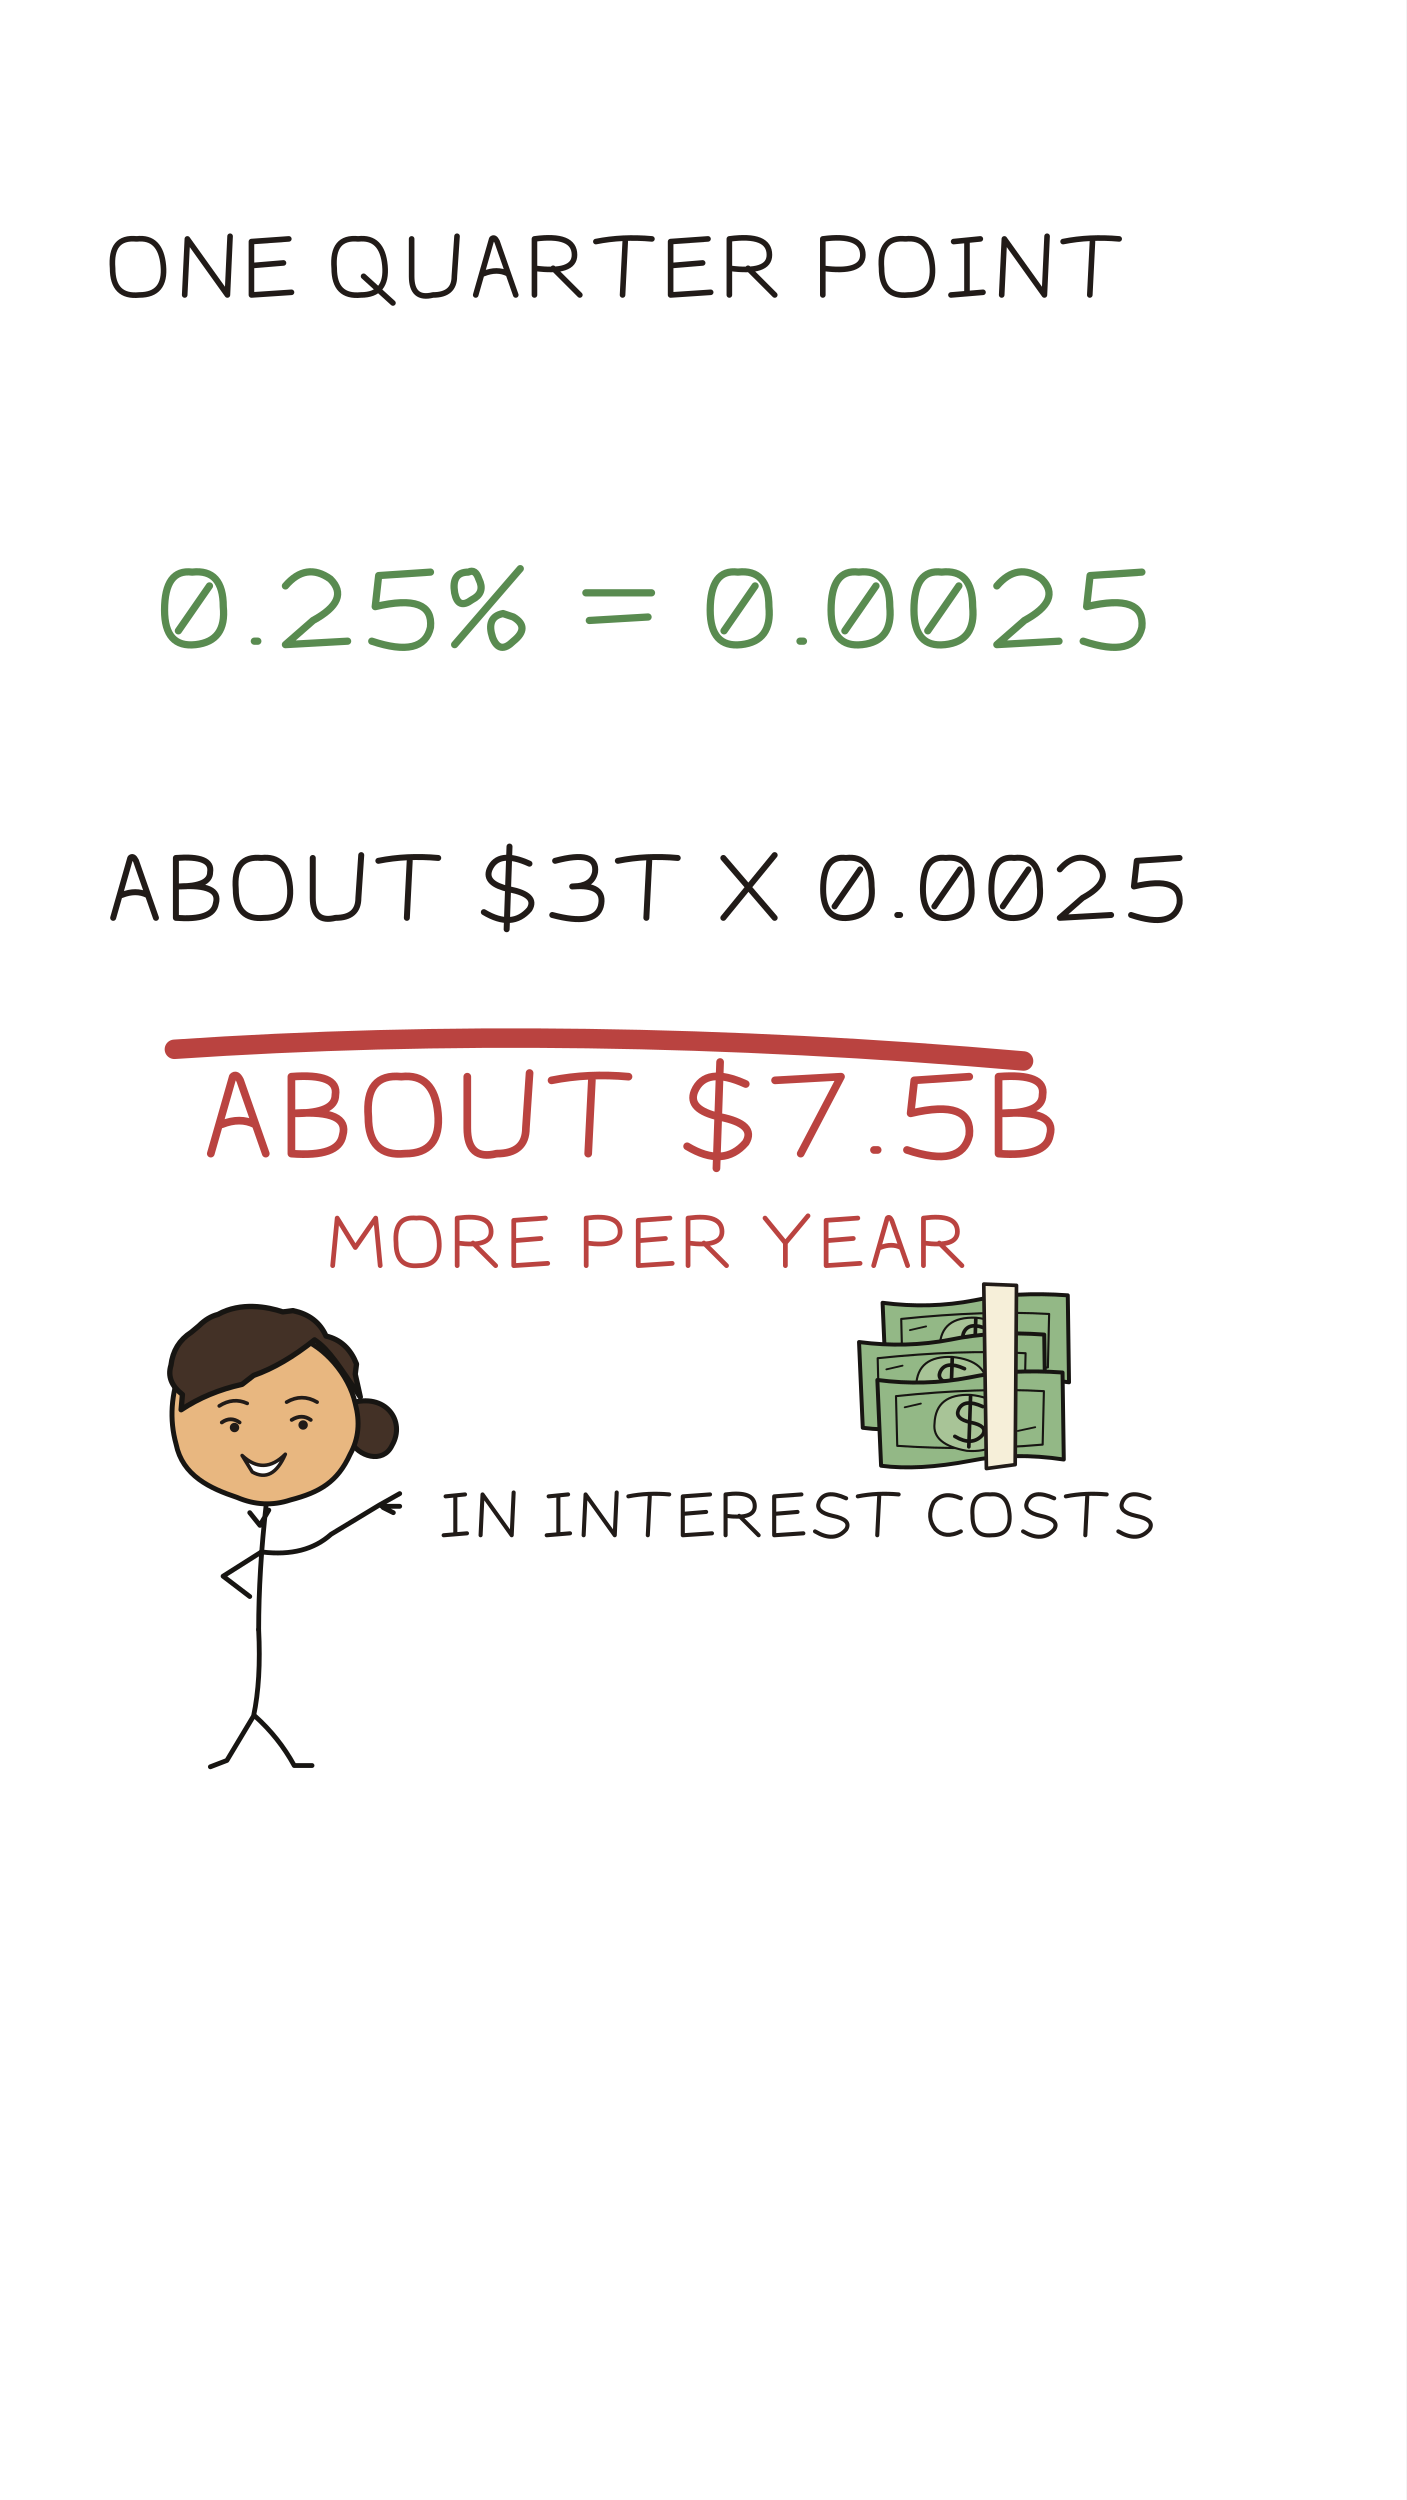
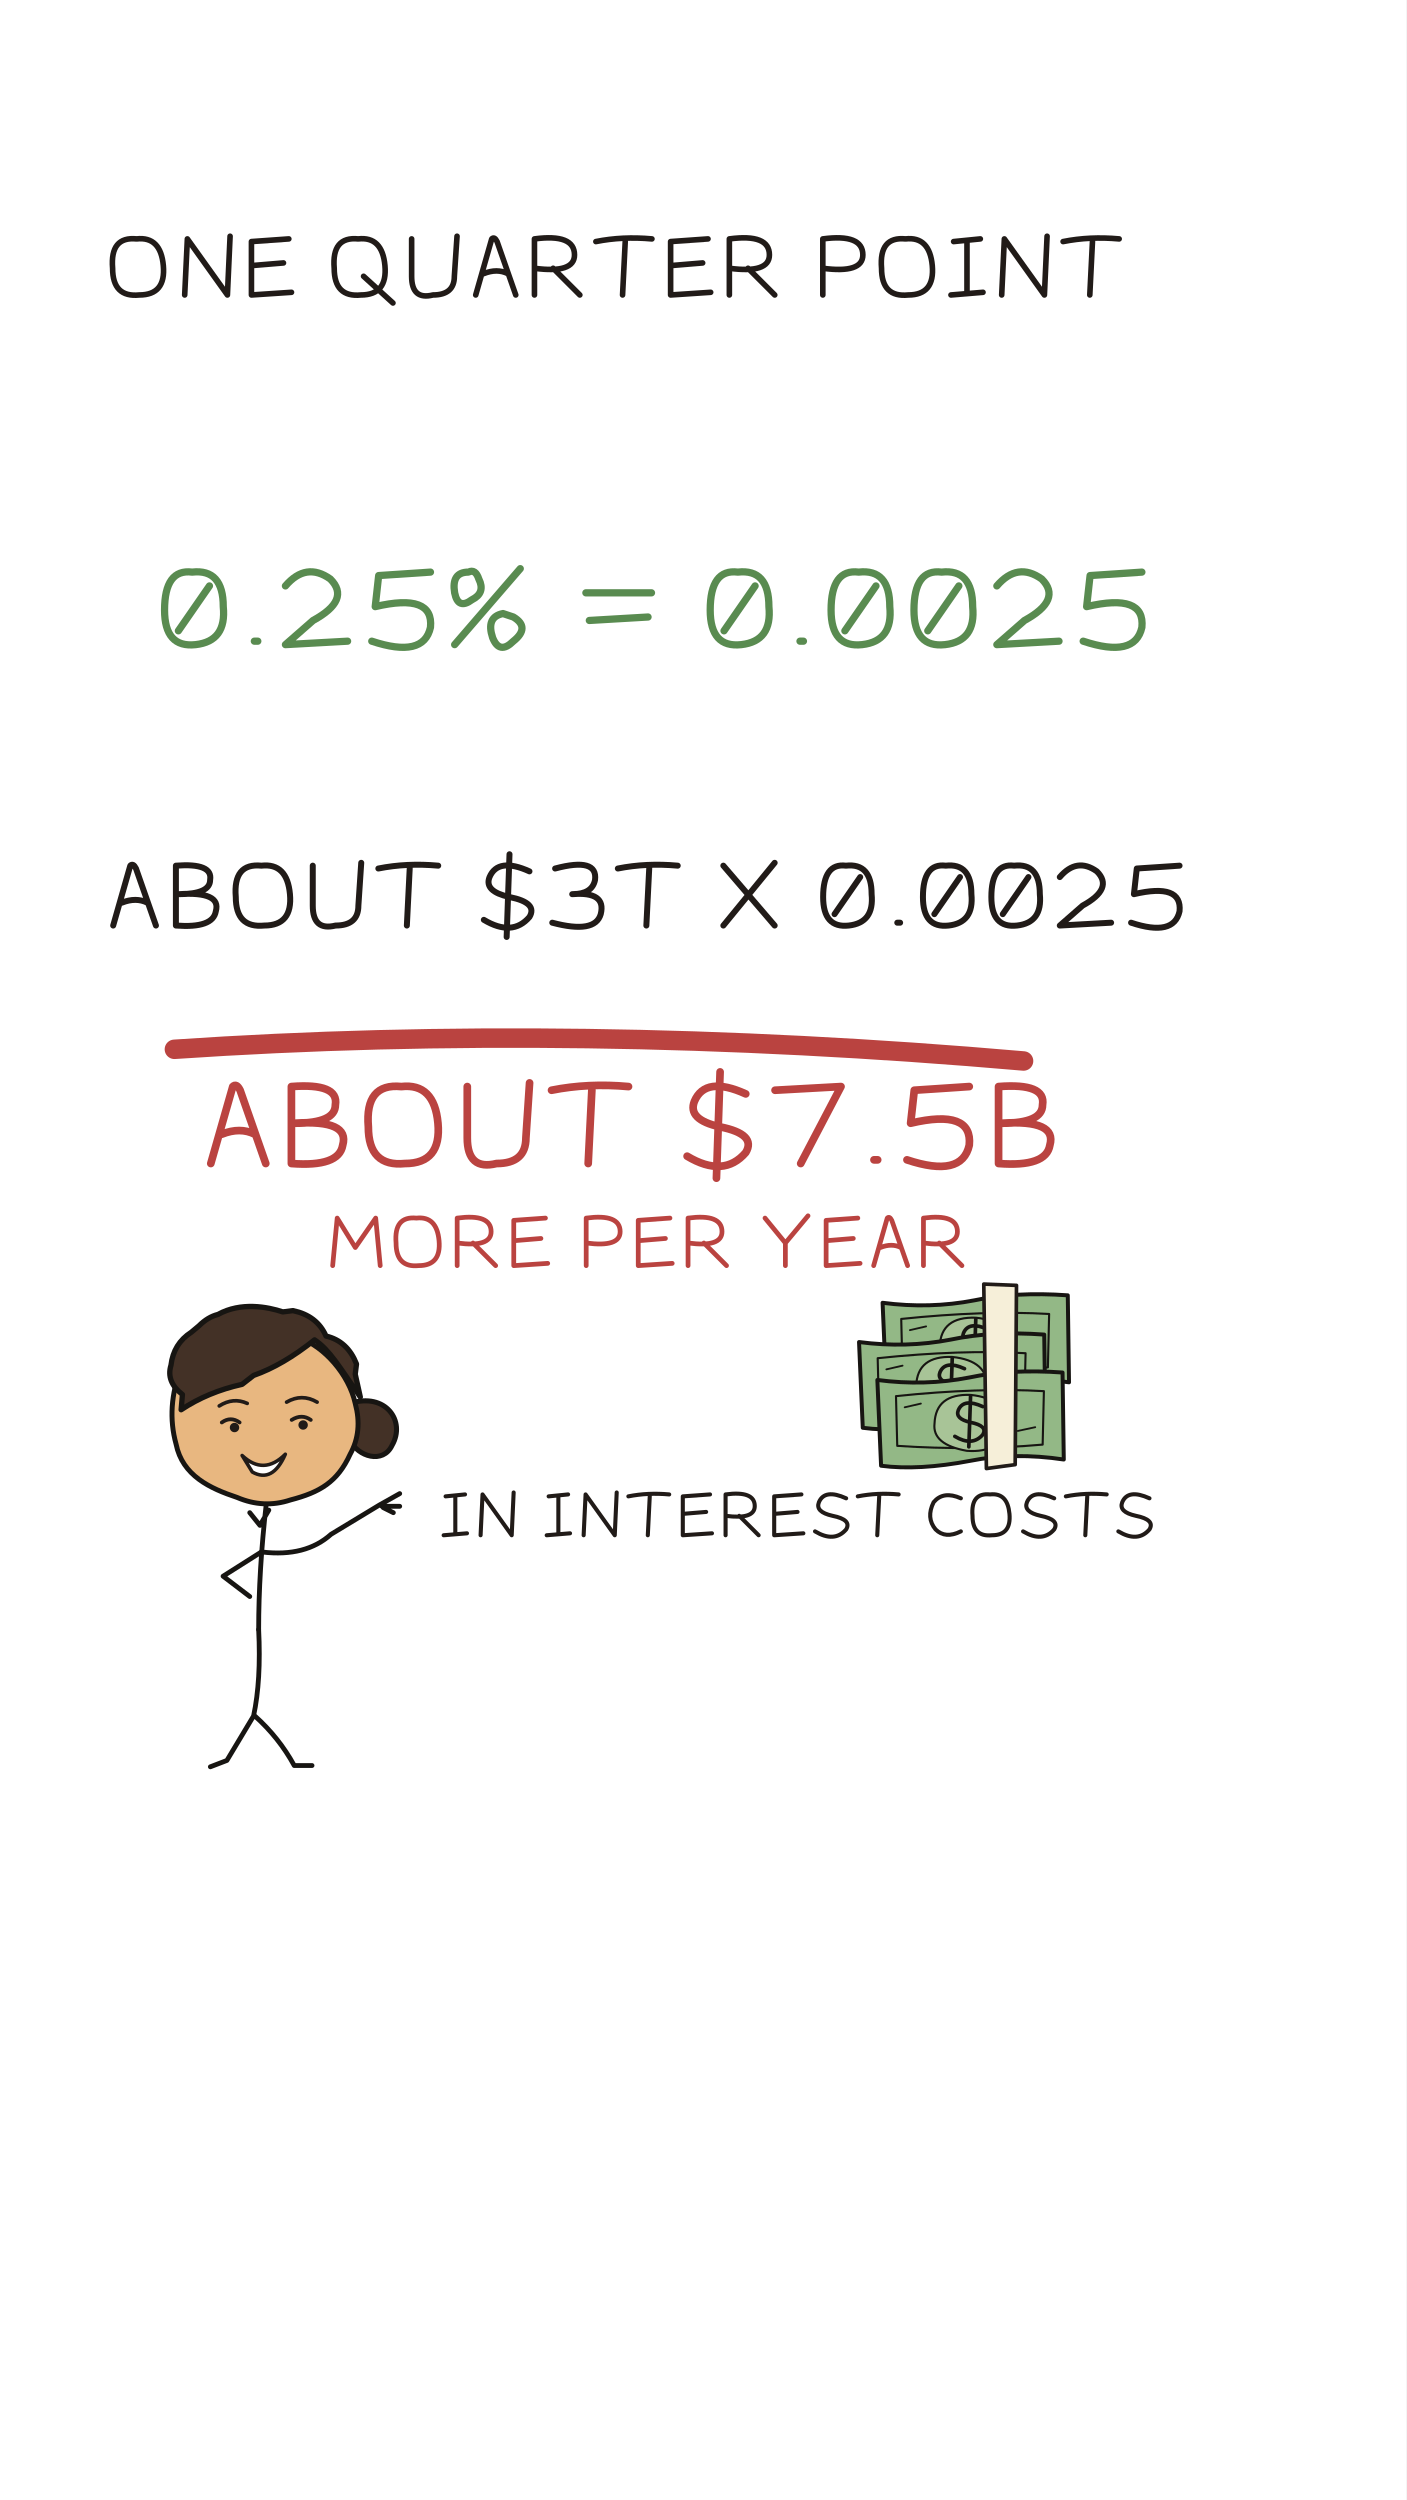
<svg xmlns="http://www.w3.org/2000/svg" id="S03_04" width="1080" height="1920" viewBox="0 0 1080 1920">
  <g id="SCENE_03_CANVAS" data-asset-id="BG_WHITE" data-operation="STATIC" transform="translate(0 0) scale(1)">
    <rect width="1080" height="1920" fill="#fff" id="S03_04_CANVAS_rect_1" />
  </g>
  <g id="SCENE_03_QUARTER" data-asset-id="TX_QUARTER" data-operation="STATIC" transform="translate(80 177) scale(1.107273)">
    <g transform="translate(4 4) scale(1)" id="S03_04_QUARTER_g_1">
      <g transform="translate(0 0) scale(1.851852)" id="S03_04_QUARTER_g_2">
        <path d="M10 1 Q0 0 1 12 Q1 23 11 22 Q21 22 20 11 Q19 0 10 1 Z" fill="none" stroke="#211b18" stroke-width="2.1" stroke-linecap="round" stroke-linejoin="round" id="S03_04_QUARTER_path_1" />
      </g>
      <g transform="translate(48.14815 0) scale(1.851852)" id="S03_04_QUARTER_g_3">
        <path d="M2 22 L3 1 L18 22 L19 0" fill="none" stroke="#211b18" stroke-width="2.1" stroke-linecap="round" stroke-linejoin="round" id="S03_04_QUARTER_path_2" />
      </g>
      <g transform="translate(94.44444 0) scale(1.851852)" id="S03_04_QUARTER_g_4">
        <path d="M16 1 L2 2 L2 22 L17 21 M2 11 L14 10" fill="none" stroke="#211b18" stroke-width="2.1" stroke-linecap="round" stroke-linejoin="round" id="S03_04_QUARTER_path_3" />
      </g>
      <g transform="translate(153.7037 0) scale(1.851852)" id="S03_04_QUARTER_g_5">
        <path d="M10 1 Q0 0 1 12 Q1 23 11 22 Q21 22 20 11 Q19 0 10 1 Z M12 15 L23 25" fill="none" stroke="#211b18" stroke-width="2.1" stroke-linecap="round" stroke-linejoin="round" id="S03_04_QUARTER_path_4" />
      </g>
      <g transform="translate(205.5556 0) scale(1.851852)" id="S03_04_QUARTER_g_6">
        <path d="M2 1 L2 15 Q2 24 10 22 Q18 22 18 15 L19 0" fill="none" stroke="#211b18" stroke-width="2.1" stroke-linecap="round" stroke-linejoin="round" id="S03_04_QUARTER_path_5" />
      </g>
      <g transform="translate(251.8519 0) scale(1.851852)" id="S03_04_QUARTER_g_7">
        <path d="M1 22 L7 1 Q8 0 9 2 L16 22 M4 14 Q9 12 13 14" fill="none" stroke="#211b18" stroke-width="2.1" stroke-linecap="round" stroke-linejoin="round" id="S03_04_QUARTER_path_6" />
      </g>
      <g transform="translate(290.7407 0) scale(1.851852)" id="S03_04_QUARTER_g_8">
        <path d="M2 22 L2 1 Q17 -1 17 7 Q17 14 2 12 M9 12 L19 22" fill="none" stroke="#211b18" stroke-width="2.1" stroke-linecap="round" stroke-linejoin="round" id="S03_04_QUARTER_path_7" />
      </g>
      <g transform="translate(337.037 0) scale(1.851852)" id="S03_04_QUARTER_g_9">
        <path d="M0 2 Q10 0 21 1 M11 2 L10 22" fill="none" stroke="#211b18" stroke-width="2.1" stroke-linecap="round" stroke-linejoin="round" id="S03_04_QUARTER_path_8" />
      </g>
      <g transform="translate(385.1852 0) scale(1.851852)" id="S03_04_QUARTER_g_10">
        <path d="M16 1 L2 2 L2 22 L17 21 M2 11 L14 10" fill="none" stroke="#211b18" stroke-width="2.1" stroke-linecap="round" stroke-linejoin="round" id="S03_04_QUARTER_path_9" />
      </g>
      <g transform="translate(425.9259 0) scale(1.851852)" id="S03_04_QUARTER_g_11">
        <path d="M2 22 L2 1 Q17 -1 17 7 Q17 14 2 12 M9 12 L19 22" fill="none" stroke="#211b18" stroke-width="2.1" stroke-linecap="round" stroke-linejoin="round" id="S03_04_QUARTER_path_10" />
      </g>
      <g transform="translate(490.7407 0) scale(1.851852)" id="S03_04_QUARTER_g_12">
        <path d="M2 22 L2 1 Q17 -1 17 7 Q17 14 2 12" fill="none" stroke="#211b18" stroke-width="2.1" stroke-linecap="round" stroke-linejoin="round" id="S03_04_QUARTER_path_11" />
      </g>
      <g transform="translate(533.3333 0) scale(1.851852)" id="S03_04_QUARTER_g_13">
        <path d="M10 1 Q0 0 1 12 Q1 23 11 22 Q21 22 20 11 Q19 0 10 1 Z" fill="none" stroke="#211b18" stroke-width="2.1" stroke-linecap="round" stroke-linejoin="round" id="S03_04_QUARTER_path_12" />
      </g>
      <g transform="translate(581.4815 0) scale(1.851852)" id="S03_04_QUARTER_g_14">
        <path d="M2 2 L12 1 M7 2 L7 21 M1 22 L13 21" fill="none" stroke="#211b18" stroke-width="2.1" stroke-linecap="round" stroke-linejoin="round" id="S03_04_QUARTER_path_13" />
      </g>
      <g transform="translate(614.8148 0) scale(1.851852)" id="S03_04_QUARTER_g_15">
        <path d="M2 22 L3 1 L18 22 L19 0" fill="none" stroke="#211b18" stroke-width="2.1" stroke-linecap="round" stroke-linejoin="round" id="S03_04_QUARTER_path_14" />
      </g>
      <g transform="translate(661.1111 0) scale(1.851852)" id="S03_04_QUARTER_g_16">
        <path d="M0 2 Q10 0 21 1 M11 2 L10 22" fill="none" stroke="#211b18" stroke-width="2.1" stroke-linecap="round" stroke-linejoin="round" id="S03_04_QUARTER_path_15" />
      </g>
    </g>
  </g>
  <g id="SCENE_03_HOST" data-asset-id="HOST_POINT" data-operation="STATIC" transform="translate(63 989) scale(0.9758621)">
    <path d="M139 269 Q141 309 135 337 M135 337 L114 372 L101 377 M136 337 Q155 354 167 376 L181 376" fill="none" stroke="#171512" stroke-width="3.8" stroke-linecap="round" stroke-linejoin="round" id="S03_04_HOST_path_1" />
    <path d="M145 170 Q139 223 139 269 M132 177 L140 187 L147 175" fill="none" stroke="#171512" stroke-width="3.8" stroke-linecap="round" stroke-linejoin="round" id="S03_04_HOST_path_2" />
    <path d="M141 208 L111 227 L132 243 M142 208 Q176 212 196 194 L234 171 M234 171 L250 162 M236 172 L250 172 M237 173 L245 177" fill="none" stroke="#171512" stroke-width="3.8" stroke-linecap="round" stroke-linejoin="round" id="S03_04_HOST_path_3" />
    <g id="S03_04_HOST_g_1" transform="translate(0 0) scale(1)">
      <path d="M211 91 C239 82 255 105 244 124 C237 139 217 133 211 120 Z" fill="#433126" stroke="#171512" stroke-width="4" stroke-linecap="round" stroke-linejoin="round" id="S03_04_HOST_path_4" />
      <path d="M78 63 C89 38 106 27 130 31 Q153 28 172 40 C190 46 210 68 215 91 Q221 113 211 131 C201 153 187 161 164 167 Q143 174 122 165 C101 158 79 148 74 123 Q66 94 78 63 Z" fill="#e8b780" stroke="#171512" stroke-width="3.9" stroke-linecap="round" stroke-linejoin="round" id="S03_04_HOST_path_5" />
      <path d="M79 84 Q66 74 70 61 Q72 44 86 35 L92 30 Q99 23 107 21 C125 11 146 15 158 19 L166 18 Q185 22 192 38 Q209 42 216 60 L215 68 L219 86 C203 63 195 49 183 41 Q158 61 135 69 L126 76 Q99 82 78 96 Z" fill="#433126" stroke="#171512" stroke-width="4.2" stroke-linecap="round" stroke-linejoin="round" id="S03_04_HOST_path_6" />
      <path d="M110 106 Q117 101 124 106 M165 104 Q173 99 180 104" fill="none" stroke="#211b18" stroke-width="3" stroke-linecap="round" stroke-linejoin="round" id="S03_04_HOST_path_7" />
      <circle cx="120" cy="110" r="3.7" fill="#211b18" id="S03_04_HOST_circle_1" />
      <circle cx="174" cy="108" r="3.7" fill="#211b18" id="S03_04_HOST_circle_2" />
      <path d="M108 93 Q119 86 130 91 M161 90 Q173 83 185 90" fill="none" stroke="#211b18" stroke-width="2.9" stroke-linecap="round" stroke-linejoin="round" id="S03_04_HOST_path_8" />
      <path d="M126 132 Q143 148 160 131 Q150 154 134 145 Z" fill="#fff" stroke="#211b18" stroke-width="2.8" stroke-linecap="round" stroke-linejoin="round" id="S03_04_HOST_path_9" />
    </g>
  </g>
  <g id="SCENE_03_CASH" data-asset-id="PROP_CASH_BUNDLE" data-operation="STATIC" transform="translate(641 950) scale(1.004762)">
    <g transform="translate(30 37) scale(0.95)" id="S03_04_CASH_g_1">
      <path d="M7 14 Q45 19 81 12 Q114 5 156 8 L157 78 Q117 72 82 79 Q40 87 10 83 Z" fill="#93b886" stroke="#171512" stroke-width="3.2" stroke-linecap="round" stroke-linejoin="round" id="S03_04_CASH_path_1" />
      <path d="M22 27 Q89 20 141 23 L140 66 Q83 71 23 67 Z" fill="none" stroke="#171512" stroke-width="1.7" stroke-linecap="round" stroke-linejoin="round" id="S03_04_CASH_path_2" />
      <path d="M53 49 Q54 25 82 26 Q111 29 110 51 Q107 73 79 71 Q51 66 53 49 Z" fill="#a8c497" stroke="#171512" stroke-width="1.7" stroke-linecap="round" stroke-linejoin="round" id="S03_04_CASH_path_3" />
      <g data-text="$" data-lettering="original-paths" transform="translate(67.926 31.220)" id="S03_04_CASH_g_2">
        <g transform="translate(0 0) scale(1.407407)" id="S03_04_CASH_g_3">
          <path d="M17 3 Q6 -2 3 5 Q1 10 10 12 Q20 14 17 19 Q11 26 1 20 M10 -3 L9 26" fill="none" stroke="#171512" stroke-width="2.1" stroke-linecap="round" stroke-linejoin="round" id="S03_04_CASH_path_4" />
        </g>
      </g>
      <path d="M29 36 L42 33 M120 55 L134 52" fill="none" stroke="#171512" stroke-width="1.5" stroke-linecap="round" stroke-linejoin="round" id="S03_04_CASH_path_5" />
    </g>
    <g transform="translate(12 67) scale(0.95)" id="S03_04_CASH_g_4">
      <path d="M7 14 Q45 19 81 12 Q114 5 156 8 L157 78 Q117 72 82 79 Q40 87 10 83 Z" fill="#93b886" stroke="#171512" stroke-width="3.2" stroke-linecap="round" stroke-linejoin="round" id="S03_04_CASH_path_6" />
      <path d="M22 27 Q89 20 141 23 L140 66 Q83 71 23 67 Z" fill="none" stroke="#171512" stroke-width="1.7" stroke-linecap="round" stroke-linejoin="round" id="S03_04_CASH_path_7" />
      <path d="M53 49 Q54 25 82 26 Q111 29 110 51 Q107 73 79 71 Q51 66 53 49 Z" fill="#a8c497" stroke="#171512" stroke-width="1.7" stroke-linecap="round" stroke-linejoin="round" id="S03_04_CASH_path_8" />
      <g data-text="$" data-lettering="original-paths" transform="translate(67.926 31.220)" id="S03_04_CASH_g_5">
        <g transform="translate(0 0) scale(1.407407)" id="S03_04_CASH_g_6">
          <path d="M17 3 Q6 -2 3 5 Q1 10 10 12 Q20 14 17 19 Q11 26 1 20 M10 -3 L9 26" fill="none" stroke="#171512" stroke-width="2.1" stroke-linecap="round" stroke-linejoin="round" id="S03_04_CASH_path_9" />
        </g>
      </g>
      <path d="M29 36 L42 33 M120 55 L134 52" fill="none" stroke="#171512" stroke-width="1.5" stroke-linecap="round" stroke-linejoin="round" id="S03_04_CASH_path_10" />
    </g>
    <g transform="translate(26 96) scale(0.95)" id="S03_04_CASH_g_7">
      <path d="M7 14 Q45 19 81 12 Q114 5 156 8 L157 78 Q117 72 82 79 Q40 87 10 83 Z" fill="#93b886" stroke="#171512" stroke-width="3.2" stroke-linecap="round" stroke-linejoin="round" id="S03_04_CASH_path_11" />
      <path d="M22 27 Q89 20 141 23 L140 66 Q83 71 23 67 Z" fill="none" stroke="#171512" stroke-width="1.7" stroke-linecap="round" stroke-linejoin="round" id="S03_04_CASH_path_12" />
      <path d="M53 49 Q54 25 82 26 Q111 29 110 51 Q107 73 79 71 Q51 66 53 49 Z" fill="#a8c497" stroke="#171512" stroke-width="1.7" stroke-linecap="round" stroke-linejoin="round" id="S03_04_CASH_path_13" />
      <g data-text="$" data-lettering="original-paths" transform="translate(67.926 31.220)" id="S03_04_CASH_g_8">
        <g transform="translate(0 0) scale(1.407407)" id="S03_04_CASH_g_9">
          <path d="M17 3 Q6 -2 3 5 Q1 10 10 12 Q20 14 17 19 Q11 26 1 20 M10 -3 L9 26" fill="none" stroke="#171512" stroke-width="2.1" stroke-linecap="round" stroke-linejoin="round" id="S03_04_CASH_path_14" />
        </g>
      </g>
      <path d="M29 36 L42 33 M120 55 L134 52" fill="none" stroke="#171512" stroke-width="1.5" stroke-linecap="round" stroke-linejoin="round" id="S03_04_CASH_path_15" />
    </g>
    <path d="M114 36 L139 37 L138 174 L116 177 Z" fill="#f6efd9" stroke="#211b18" stroke-width="2.8" stroke-linecap="round" stroke-linejoin="round" id="S03_04_CASH_path_16" />
  </g>
  <g id="SCENE_03_DECIMAL" data-asset-id="TX_DECIMAL" data-operation="STATIC" transform="translate(118 431) scale(1.432213)">
    <g transform="translate(4 4) scale(1)" id="S03_04_DECIMAL_g_1">
      <g transform="translate(0 0) scale(1.851852)" id="S03_04_DECIMAL_g_2">
        <path d="M9 1 Q1 0 1 12 Q1 23 10 22 Q19 21 18 11 Q18 0 9 1 Z M5 18 L14 5" fill="none" stroke="#598b50" stroke-width="2.1" stroke-linecap="round" stroke-linejoin="round" id="S03_04_DECIMAL_path_1" />
      </g>
      <g transform="translate(44.44444 0) scale(1.851852)" id="S03_04_DECIMAL_g_3">
        <path d="M3 21 L4 21" fill="none" stroke="#598b50" stroke-width="2.1" stroke-linecap="round" stroke-linejoin="round" id="S03_04_DECIMAL_path_2" />
      </g>
      <g transform="translate(64.81481 0) scale(1.851852)" id="S03_04_DECIMAL_g_4">
        <path d="M1 5 Q7 -2 14 3 Q20 9 9 15 L1 22 L19 21" fill="none" stroke="#598b50" stroke-width="2.1" stroke-linecap="round" stroke-linejoin="round" id="S03_04_DECIMAL_path_3" />
      </g>
      <g transform="translate(111.1111 0) scale(1.851852)" id="S03_04_DECIMAL_g_5">
        <path d="M18 1 L3 2 L2 11 Q19 7 18 17 Q16 26 1 21" fill="none" stroke="#598b50" stroke-width="2.1" stroke-linecap="round" stroke-linejoin="round" id="S03_04_DECIMAL_path_4" />
      </g>
      <g transform="translate(155.5556 0) scale(1.851852)" id="S03_04_DECIMAL_g_6">
        <path d="M1 22 L20 0 M5 1 Q0 1 1 7 Q2 12 6 9 Q10 7 8 3 Q7 0 5 1 Z M15 13 Q10 14 12 20 Q14 25 18 21 Q23 17 18 14 Z" fill="none" stroke="#598b50" stroke-width="2.1" stroke-linecap="round" stroke-linejoin="round" id="S03_04_DECIMAL_path_5" />
      </g>
      <g transform="translate(225.9259 0) scale(1.851852)" id="S03_04_DECIMAL_g_7">
        <path d="M1 7 L20 7 M2 15 L19 14" fill="none" stroke="#598b50" stroke-width="2.1" stroke-linecap="round" stroke-linejoin="round" id="S03_04_DECIMAL_path_6" />
      </g>
      <g transform="translate(292.5926 0) scale(1.851852)" id="S03_04_DECIMAL_g_8">
        <path d="M9 1 Q1 0 1 12 Q1 23 10 22 Q19 21 18 11 Q18 0 9 1 Z M5 18 L14 5" fill="none" stroke="#598b50" stroke-width="2.1" stroke-linecap="round" stroke-linejoin="round" id="S03_04_DECIMAL_path_7" />
      </g>
      <g transform="translate(337.037 0) scale(1.851852)" id="S03_04_DECIMAL_g_9">
        <path d="M3 21 L4 21" fill="none" stroke="#598b50" stroke-width="2.1" stroke-linecap="round" stroke-linejoin="round" id="S03_04_DECIMAL_path_8" />
      </g>
      <g transform="translate(357.4074 0) scale(1.851852)" id="S03_04_DECIMAL_g_10">
        <path d="M9 1 Q1 0 1 12 Q1 23 10 22 Q19 21 18 11 Q18 0 9 1 Z M5 18 L14 5" fill="none" stroke="#598b50" stroke-width="2.1" stroke-linecap="round" stroke-linejoin="round" id="S03_04_DECIMAL_path_9" />
      </g>
      <g transform="translate(401.8519 0) scale(1.851852)" id="S03_04_DECIMAL_g_11">
        <path d="M9 1 Q1 0 1 12 Q1 23 10 22 Q19 21 18 11 Q18 0 9 1 Z M5 18 L14 5" fill="none" stroke="#598b50" stroke-width="2.1" stroke-linecap="round" stroke-linejoin="round" id="S03_04_DECIMAL_path_10" />
      </g>
      <g transform="translate(446.2963 0) scale(1.851852)" id="S03_04_DECIMAL_g_12">
        <path d="M1 5 Q7 -2 14 3 Q20 9 9 15 L1 22 L19 21" fill="none" stroke="#598b50" stroke-width="2.1" stroke-linecap="round" stroke-linejoin="round" id="S03_04_DECIMAL_path_11" />
      </g>
      <g transform="translate(492.5926 0) scale(1.851852)" id="S03_04_DECIMAL_g_13">
        <path d="M18 1 L3 2 L2 11 Q19 7 18 17 Q16 26 1 21" fill="none" stroke="#598b50" stroke-width="2.1" stroke-linecap="round" stroke-linejoin="round" id="S03_04_DECIMAL_path_12" />
      </g>
    </g>
  </g>
  <g id="SCENE_03_MATH" data-asset-id="TX_MATH" data-operation="STATIC" transform="translate(80 652) scale(1.182471)">
-     <g transform="translate(4 4) scale(1)" id="S03_04_MATH_g_1">
+     <g transform="translate(4 9) scale(1)" id="S03_04_MATH_g_1">
      <g transform="translate(0 0) scale(1.851852)" id="S03_04_MATH_g_2">
        <path d="M1 22 L7 1 Q8 0 9 2 L16 22 M4 14 Q9 12 13 14" fill="none" stroke="#211b18" stroke-width="2.1" stroke-linecap="round" stroke-linejoin="round" id="S03_04_MATH_path_1" />
      </g>
      <g transform="translate(38.88889 0) scale(1.851852)" id="S03_04_MATH_g_3">
        <path d="M2 22 L2 1 Q15 0 14 6 Q14 11 3 11 Q18 10 16 17 Q15 23 2 22" fill="none" stroke="#211b18" stroke-width="2.1" stroke-linecap="round" stroke-linejoin="round" id="S03_04_MATH_path_2" />
      </g>
      <g transform="translate(79.62963 0) scale(1.851852)" id="S03_04_MATH_g_4">
        <path d="M10 1 Q0 0 1 12 Q1 23 11 22 Q21 22 20 11 Q19 0 10 1 Z" fill="none" stroke="#211b18" stroke-width="2.1" stroke-linecap="round" stroke-linejoin="round" id="S03_04_MATH_path_3" />
      </g>
      <g transform="translate(127.7778 0) scale(1.851852)" id="S03_04_MATH_g_5">
        <path d="M2 1 L2 15 Q2 24 10 22 Q18 22 18 15 L19 0" fill="none" stroke="#211b18" stroke-width="2.1" stroke-linecap="round" stroke-linejoin="round" id="S03_04_MATH_path_4" />
      </g>
      <g transform="translate(174.0741 0) scale(1.851852)" id="S03_04_MATH_g_6">
        <path d="M0 2 Q10 0 21 1 M11 2 L10 22" fill="none" stroke="#211b18" stroke-width="2.1" stroke-linecap="round" stroke-linejoin="round" id="S03_04_MATH_path_5" />
      </g>
      <g transform="translate(240.7407 0) scale(1.851852)" id="S03_04_MATH_g_7">
        <path d="M17 3 Q6 -2 3 5 Q1 10 10 12 Q20 14 17 19 Q11 26 1 20 M10 -3 L9 26" fill="none" stroke="#211b18" stroke-width="2.1" stroke-linecap="round" stroke-linejoin="round" id="S03_04_MATH_path_6" />
      </g>
      <g transform="translate(285.1852 0) scale(1.851852)" id="S03_04_MATH_g_8">
        <path d="M2 2 Q17 -2 16 6 Q15 11 8 11 Q20 10 18 18 Q16 25 1 21" fill="none" stroke="#211b18" stroke-width="2.1" stroke-linecap="round" stroke-linejoin="round" id="S03_04_MATH_path_7" />
      </g>
      <g transform="translate(329.6296 0) scale(1.851852)" id="S03_04_MATH_g_9">
        <path d="M0 2 Q10 0 21 1 M11 2 L10 22" fill="none" stroke="#211b18" stroke-width="2.1" stroke-linecap="round" stroke-linejoin="round" id="S03_04_MATH_path_8" />
      </g>
      <g transform="translate(396.2963 0) scale(1.851852)" id="S03_04_MATH_g_10">
        <path d="M1 1 L19 22 M19 0 L1 22" fill="none" stroke="#211b18" stroke-width="2.1" stroke-linecap="round" stroke-linejoin="round" id="S03_04_MATH_path_9" />
      </g>
      <g transform="translate(461.1111 0) scale(1.851852)" id="S03_04_MATH_g_11">
        <path d="M9 1 Q1 0 1 12 Q1 23 10 22 Q19 21 18 11 Q18 0 9 1 Z M5 18 L14 5" fill="none" stroke="#211b18" stroke-width="2.1" stroke-linecap="round" stroke-linejoin="round" id="S03_04_MATH_path_10" />
      </g>
      <g transform="translate(505.5556 0) scale(1.851852)" id="S03_04_MATH_g_12">
        <path d="M3 21 L4 21" fill="none" stroke="#211b18" stroke-width="2.1" stroke-linecap="round" stroke-linejoin="round" id="S03_04_MATH_path_11" />
      </g>
      <g transform="translate(525.9259 0) scale(1.851852)" id="S03_04_MATH_g_13">
        <path d="M9 1 Q1 0 1 12 Q1 23 10 22 Q19 21 18 11 Q18 0 9 1 Z M5 18 L14 5" fill="none" stroke="#211b18" stroke-width="2.1" stroke-linecap="round" stroke-linejoin="round" id="S03_04_MATH_path_12" />
      </g>
      <g transform="translate(570.3704 0) scale(1.851852)" id="S03_04_MATH_g_14">
        <path d="M9 1 Q1 0 1 12 Q1 23 10 22 Q19 21 18 11 Q18 0 9 1 Z M5 18 L14 5" fill="none" stroke="#211b18" stroke-width="2.1" stroke-linecap="round" stroke-linejoin="round" id="S03_04_MATH_path_13" />
      </g>
      <g transform="translate(614.8148 0) scale(1.851852)" id="S03_04_MATH_g_15">
        <path d="M1 5 Q7 -2 14 3 Q20 9 9 15 L1 22 L19 21" fill="none" stroke="#211b18" stroke-width="2.1" stroke-linecap="round" stroke-linejoin="round" id="S03_04_MATH_path_14" />
      </g>
      <g transform="translate(661.1111 0) scale(1.851852)" id="S03_04_MATH_g_16">
        <path d="M18 1 L3 2 L2 11 Q19 7 18 17 Q16 26 1 21" fill="none" stroke="#211b18" stroke-width="2.1" stroke-linecap="round" stroke-linejoin="round" id="S03_04_MATH_path_15" />
      </g>
    </g>
  </g>
  <g id="SCENE_03_CALC_UNDERLINE" data-asset-id="ANN_UNDERLINE" data-operation="TRACE_REVEAL" transform="translate(113 758) scale(2.991489)">
    <path d="M7 16 Q110 9 225 19" fill="none" stroke="#ba4340" stroke-width="5" stroke-linecap="round" stroke-linejoin="round" id="S03_04_CALC_UNDERLINE_path_1" />
  </g>
  <g id="SCENE_03_ANNUAL_COST" data-asset-id="TX_ANNUAL_COST" data-operation="STATIC" transform="translate(153 818) scale(1.51955)">
-     <g transform="translate(4 4) scale(1)" id="S03_04_ANNUAL_COST_g_1">
+     <g transform="translate(4 9) scale(1)" id="S03_04_ANNUAL_COST_g_1">
      <g transform="translate(0 0) scale(1.851852)" id="S03_04_ANNUAL_COST_g_2">
        <path d="M1 22 L7 1 Q8 0 9 2 L16 22 M4 14 Q9 12 13 14" fill="none" stroke="#ba4340" stroke-width="2.1" stroke-linecap="round" stroke-linejoin="round" id="S03_04_ANNUAL_COST_path_1" />
      </g>
      <g transform="translate(38.88889 0) scale(1.851852)" id="S03_04_ANNUAL_COST_g_3">
        <path d="M2 22 L2 1 Q15 0 14 6 Q14 11 3 11 Q18 10 16 17 Q15 23 2 22" fill="none" stroke="#ba4340" stroke-width="2.1" stroke-linecap="round" stroke-linejoin="round" id="S03_04_ANNUAL_COST_path_2" />
      </g>
      <g transform="translate(79.62963 0) scale(1.851852)" id="S03_04_ANNUAL_COST_g_4">
        <path d="M10 1 Q0 0 1 12 Q1 23 11 22 Q21 22 20 11 Q19 0 10 1 Z" fill="none" stroke="#ba4340" stroke-width="2.1" stroke-linecap="round" stroke-linejoin="round" id="S03_04_ANNUAL_COST_path_3" />
      </g>
      <g transform="translate(127.7778 0) scale(1.851852)" id="S03_04_ANNUAL_COST_g_5">
        <path d="M2 1 L2 15 Q2 24 10 22 Q18 22 18 15 L19 0" fill="none" stroke="#ba4340" stroke-width="2.1" stroke-linecap="round" stroke-linejoin="round" id="S03_04_ANNUAL_COST_path_4" />
      </g>
      <g transform="translate(174.0741 0) scale(1.851852)" id="S03_04_ANNUAL_COST_g_6">
        <path d="M0 2 Q10 0 21 1 M11 2 L10 22" fill="none" stroke="#ba4340" stroke-width="2.1" stroke-linecap="round" stroke-linejoin="round" id="S03_04_ANNUAL_COST_path_5" />
      </g>
      <g transform="translate(240.7407 0) scale(1.851852)" id="S03_04_ANNUAL_COST_g_7">
        <path d="M17 3 Q6 -2 3 5 Q1 10 10 12 Q20 14 17 19 Q11 26 1 20 M10 -3 L9 26" fill="none" stroke="#ba4340" stroke-width="2.1" stroke-linecap="round" stroke-linejoin="round" id="S03_04_ANNUAL_COST_path_6" />
      </g>
      <g transform="translate(285.1852 0) scale(1.851852)" id="S03_04_ANNUAL_COST_g_8">
        <path d="M1 2 L19 1 L8 22" fill="none" stroke="#ba4340" stroke-width="2.1" stroke-linecap="round" stroke-linejoin="round" id="S03_04_ANNUAL_COST_path_7" />
      </g>
      <g transform="translate(331.4815 0) scale(1.851852)" id="S03_04_ANNUAL_COST_g_9">
        <path d="M3 21 L4 21" fill="none" stroke="#ba4340" stroke-width="2.1" stroke-linecap="round" stroke-linejoin="round" id="S03_04_ANNUAL_COST_path_8" />
      </g>
      <g transform="translate(351.8519 0) scale(1.851852)" id="S03_04_ANNUAL_COST_g_10">
        <path d="M18 1 L3 2 L2 11 Q19 7 18 17 Q16 26 1 21" fill="none" stroke="#ba4340" stroke-width="2.1" stroke-linecap="round" stroke-linejoin="round" id="S03_04_ANNUAL_COST_path_9" />
      </g>
      <g transform="translate(396.2963 0) scale(1.851852)" id="S03_04_ANNUAL_COST_g_11">
        <path d="M2 22 L2 1 Q15 0 14 6 Q14 11 3 11 Q18 10 16 17 Q15 23 2 22" fill="none" stroke="#ba4340" stroke-width="2.1" stroke-linecap="round" stroke-linejoin="round" id="S03_04_ANNUAL_COST_path_10" />
      </g>
    </g>
  </g>
  <g id="SCENE_03_PER_YEAR" data-asset-id="TX_PER_YEAR" data-operation="STATIC" transform="translate(250 930) scale(0.9387355)">
    <g transform="translate(4 4) scale(1)" id="S03_04_PER_YEAR_g_1">
      <g transform="translate(0 0) scale(1.851852)" id="S03_04_PER_YEAR_g_2">
        <path d="M1 22 L3 1 L11 14 L20 1 L22 22" fill="none" stroke="#ba4340" stroke-width="2.1" stroke-linecap="round" stroke-linejoin="round" id="S03_04_PER_YEAR_path_1" />
      </g>
      <g transform="translate(51.85185 0) scale(1.851852)" id="S03_04_PER_YEAR_g_3">
        <path d="M10 1 Q0 0 1 12 Q1 23 11 22 Q21 22 20 11 Q19 0 10 1 Z" fill="none" stroke="#ba4340" stroke-width="2.1" stroke-linecap="round" stroke-linejoin="round" id="S03_04_PER_YEAR_path_2" />
      </g>
      <g transform="translate(100.0 0) scale(1.851852)" id="S03_04_PER_YEAR_g_4">
        <path d="M2 22 L2 1 Q17 -1 17 7 Q17 14 2 12 M9 12 L19 22" fill="none" stroke="#ba4340" stroke-width="2.1" stroke-linecap="round" stroke-linejoin="round" id="S03_04_PER_YEAR_path_3" />
      </g>
      <g transform="translate(146.2963 0) scale(1.851852)" id="S03_04_PER_YEAR_g_5">
        <path d="M16 1 L2 2 L2 22 L17 21 M2 11 L14 10" fill="none" stroke="#ba4340" stroke-width="2.1" stroke-linecap="round" stroke-linejoin="round" id="S03_04_PER_YEAR_path_4" />
      </g>
      <g transform="translate(205.5556 0) scale(1.851852)" id="S03_04_PER_YEAR_g_6">
        <path d="M2 22 L2 1 Q17 -1 17 7 Q17 14 2 12" fill="none" stroke="#ba4340" stroke-width="2.1" stroke-linecap="round" stroke-linejoin="round" id="S03_04_PER_YEAR_path_5" />
      </g>
      <g transform="translate(248.1481 0) scale(1.851852)" id="S03_04_PER_YEAR_g_7">
        <path d="M16 1 L2 2 L2 22 L17 21 M2 11 L14 10" fill="none" stroke="#ba4340" stroke-width="2.1" stroke-linecap="round" stroke-linejoin="round" id="S03_04_PER_YEAR_path_6" />
      </g>
      <g transform="translate(288.8889 0) scale(1.851852)" id="S03_04_PER_YEAR_g_8">
        <path d="M2 22 L2 1 Q17 -1 17 7 Q17 14 2 12 M9 12 L19 22" fill="none" stroke="#ba4340" stroke-width="2.1" stroke-linecap="round" stroke-linejoin="round" id="S03_04_PER_YEAR_path_7" />
      </g>
      <g transform="translate(353.7037 0) scale(1.851852)" id="S03_04_PER_YEAR_g_9">
        <path d="M1 1 L10 12 L20 0 M10 12 L10 22" fill="none" stroke="#ba4340" stroke-width="2.1" stroke-linecap="round" stroke-linejoin="round" id="S03_04_PER_YEAR_path_8" />
      </g>
      <g transform="translate(401.8519 0) scale(1.851852)" id="S03_04_PER_YEAR_g_10">
        <path d="M16 1 L2 2 L2 22 L17 21 M2 11 L14 10" fill="none" stroke="#ba4340" stroke-width="2.1" stroke-linecap="round" stroke-linejoin="round" id="S03_04_PER_YEAR_path_9" />
      </g>
      <g transform="translate(442.5926 0) scale(1.851852)" id="S03_04_PER_YEAR_g_11">
        <path d="M1 22 L7 1 Q8 0 9 2 L16 22 M4 14 Q9 12 13 14" fill="none" stroke="#ba4340" stroke-width="2.1" stroke-linecap="round" stroke-linejoin="round" id="S03_04_PER_YEAR_path_10" />
      </g>
      <g transform="translate(481.4815 0) scale(1.851852)" id="S03_04_PER_YEAR_g_12">
        <path d="M2 22 L2 1 Q17 -1 17 7 Q17 14 2 12 M9 12 L19 22" fill="none" stroke="#ba4340" stroke-width="2.1" stroke-linecap="round" stroke-linejoin="round" id="S03_04_PER_YEAR_path_11" />
      </g>
    </g>
  </g>
  <g id="SCENE_03_INTEREST_COSTS" data-asset-id="TX_INTEREST_COSTS" data-operation="STATIC" transform="translate(336 1143) scale(0.8063837)">
    <g transform="translate(4 4) scale(1)" id="S03_04_INTEREST_COSTS_g_1">
      <g transform="translate(0 0) scale(1.851852)" id="S03_04_INTEREST_COSTS_g_2">
        <path d="M2 2 L12 1 M7 2 L7 21 M1 22 L13 21" fill="none" stroke="#211b18" stroke-width="2.1" stroke-linecap="round" stroke-linejoin="round" id="S03_04_INTEREST_COSTS_path_1" />
      </g>
      <g transform="translate(33.33333 0) scale(1.851852)" id="S03_04_INTEREST_COSTS_g_3">
        <path d="M2 22 L3 1 L18 22 L19 0" fill="none" stroke="#211b18" stroke-width="2.1" stroke-linecap="round" stroke-linejoin="round" id="S03_04_INTEREST_COSTS_path_2" />
      </g>
      <g transform="translate(98.14815 0) scale(1.851852)" id="S03_04_INTEREST_COSTS_g_4">
        <path d="M2 2 L12 1 M7 2 L7 21 M1 22 L13 21" fill="none" stroke="#211b18" stroke-width="2.1" stroke-linecap="round" stroke-linejoin="round" id="S03_04_INTEREST_COSTS_path_3" />
      </g>
      <g transform="translate(131.4815 0) scale(1.851852)" id="S03_04_INTEREST_COSTS_g_5">
        <path d="M2 22 L3 1 L18 22 L19 0" fill="none" stroke="#211b18" stroke-width="2.1" stroke-linecap="round" stroke-linejoin="round" id="S03_04_INTEREST_COSTS_path_4" />
      </g>
      <g transform="translate(177.7778 0) scale(1.851852)" id="S03_04_INTEREST_COSTS_g_6">
        <path d="M0 2 Q10 0 21 1 M11 2 L10 22" fill="none" stroke="#211b18" stroke-width="2.1" stroke-linecap="round" stroke-linejoin="round" id="S03_04_INTEREST_COSTS_path_5" />
      </g>
      <g transform="translate(225.9259 0) scale(1.851852)" id="S03_04_INTEREST_COSTS_g_7">
        <path d="M16 1 L2 2 L2 22 L17 21 M2 11 L14 10" fill="none" stroke="#211b18" stroke-width="2.1" stroke-linecap="round" stroke-linejoin="round" id="S03_04_INTEREST_COSTS_path_6" />
      </g>
      <g transform="translate(266.6667 0) scale(1.851852)" id="S03_04_INTEREST_COSTS_g_8">
        <path d="M2 22 L2 1 Q17 -1 17 7 Q17 14 2 12 M9 12 L19 22" fill="none" stroke="#211b18" stroke-width="2.1" stroke-linecap="round" stroke-linejoin="round" id="S03_04_INTEREST_COSTS_path_7" />
      </g>
      <g transform="translate(312.963 0) scale(1.851852)" id="S03_04_INTEREST_COSTS_g_9">
        <path d="M16 1 L2 2 L2 22 L17 21 M2 11 L14 10" fill="none" stroke="#211b18" stroke-width="2.1" stroke-linecap="round" stroke-linejoin="round" id="S03_04_INTEREST_COSTS_path_8" />
      </g>
      <g transform="translate(353.7037 0) scale(1.851852)" id="S03_04_INTEREST_COSTS_g_10">
        <path d="M17 3 Q6 -2 3 5 Q1 10 10 12 Q20 14 17 19 Q11 26 1 20" fill="none" stroke="#211b18" stroke-width="2.1" stroke-linecap="round" stroke-linejoin="round" id="S03_04_INTEREST_COSTS_path_9" />
      </g>
      <g transform="translate(396.2963 0) scale(1.851852)" id="S03_04_INTEREST_COSTS_g_11">
        <path d="M0 2 Q10 0 21 1 M11 2 L10 22" fill="none" stroke="#211b18" stroke-width="2.1" stroke-linecap="round" stroke-linejoin="round" id="S03_04_INTEREST_COSTS_path_10" />
      </g>
      <g transform="translate(462.963 0) scale(1.851852)" id="S03_04_INTEREST_COSTS_g_12">
        <path d="M17 3 Q8 -1 3 5 Q-1 13 4 19 Q9 24 17 20" fill="none" stroke="#211b18" stroke-width="2.1" stroke-linecap="round" stroke-linejoin="round" id="S03_04_INTEREST_COSTS_path_11" />
      </g>
      <g transform="translate(503.7037 0) scale(1.851852)" id="S03_04_INTEREST_COSTS_g_13">
        <path d="M10 1 Q0 0 1 12 Q1 23 11 22 Q21 22 20 11 Q19 0 10 1 Z" fill="none" stroke="#211b18" stroke-width="2.1" stroke-linecap="round" stroke-linejoin="round" id="S03_04_INTEREST_COSTS_path_12" />
      </g>
      <g transform="translate(551.8519 0) scale(1.851852)" id="S03_04_INTEREST_COSTS_g_14">
        <path d="M17 3 Q6 -2 3 5 Q1 10 10 12 Q20 14 17 19 Q11 26 1 20" fill="none" stroke="#211b18" stroke-width="2.1" stroke-linecap="round" stroke-linejoin="round" id="S03_04_INTEREST_COSTS_path_13" />
      </g>
      <g transform="translate(594.4444 0) scale(1.851852)" id="S03_04_INTEREST_COSTS_g_15">
        <path d="M0 2 Q10 0 21 1 M11 2 L10 22" fill="none" stroke="#211b18" stroke-width="2.1" stroke-linecap="round" stroke-linejoin="round" id="S03_04_INTEREST_COSTS_path_14" />
      </g>
      <g transform="translate(642.5926 0) scale(1.851852)" id="S03_04_INTEREST_COSTS_g_16">
        <path d="M17 3 Q6 -2 3 5 Q1 10 10 12 Q20 14 17 19 Q11 26 1 20" fill="none" stroke="#211b18" stroke-width="2.1" stroke-linecap="round" stroke-linejoin="round" id="S03_04_INTEREST_COSTS_path_15" />
      </g>
    </g>
  </g>
</svg>
